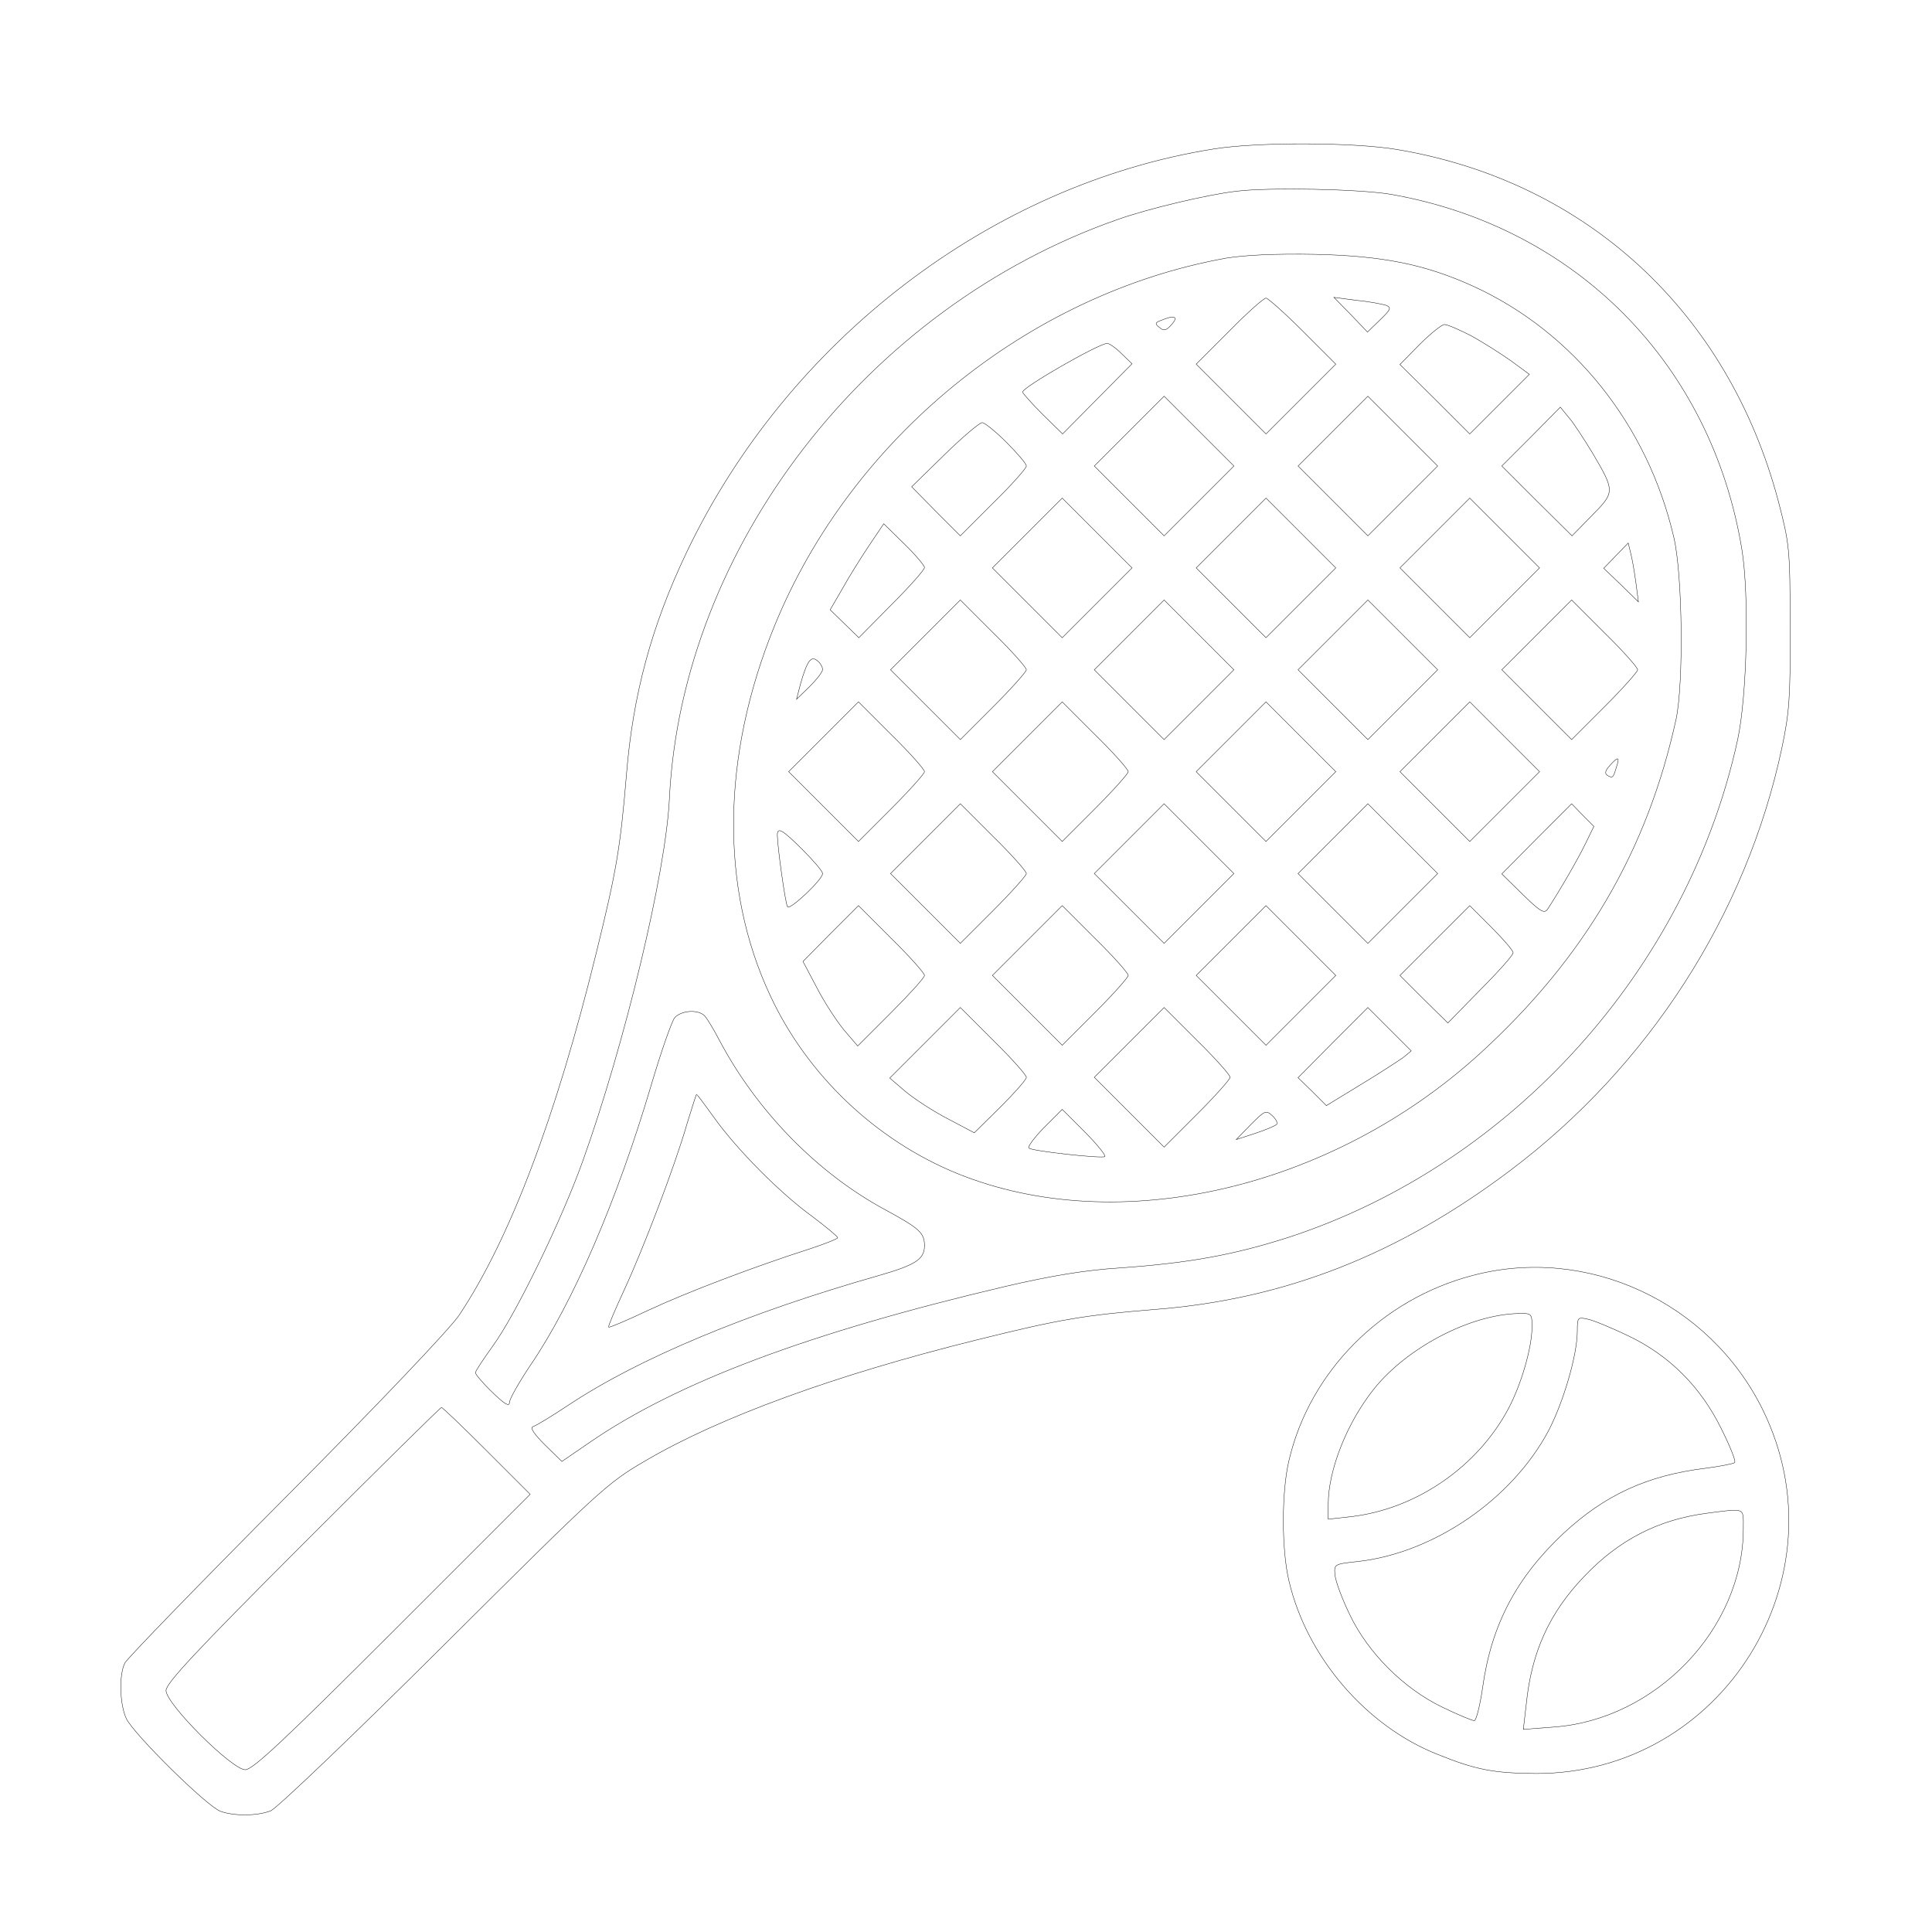
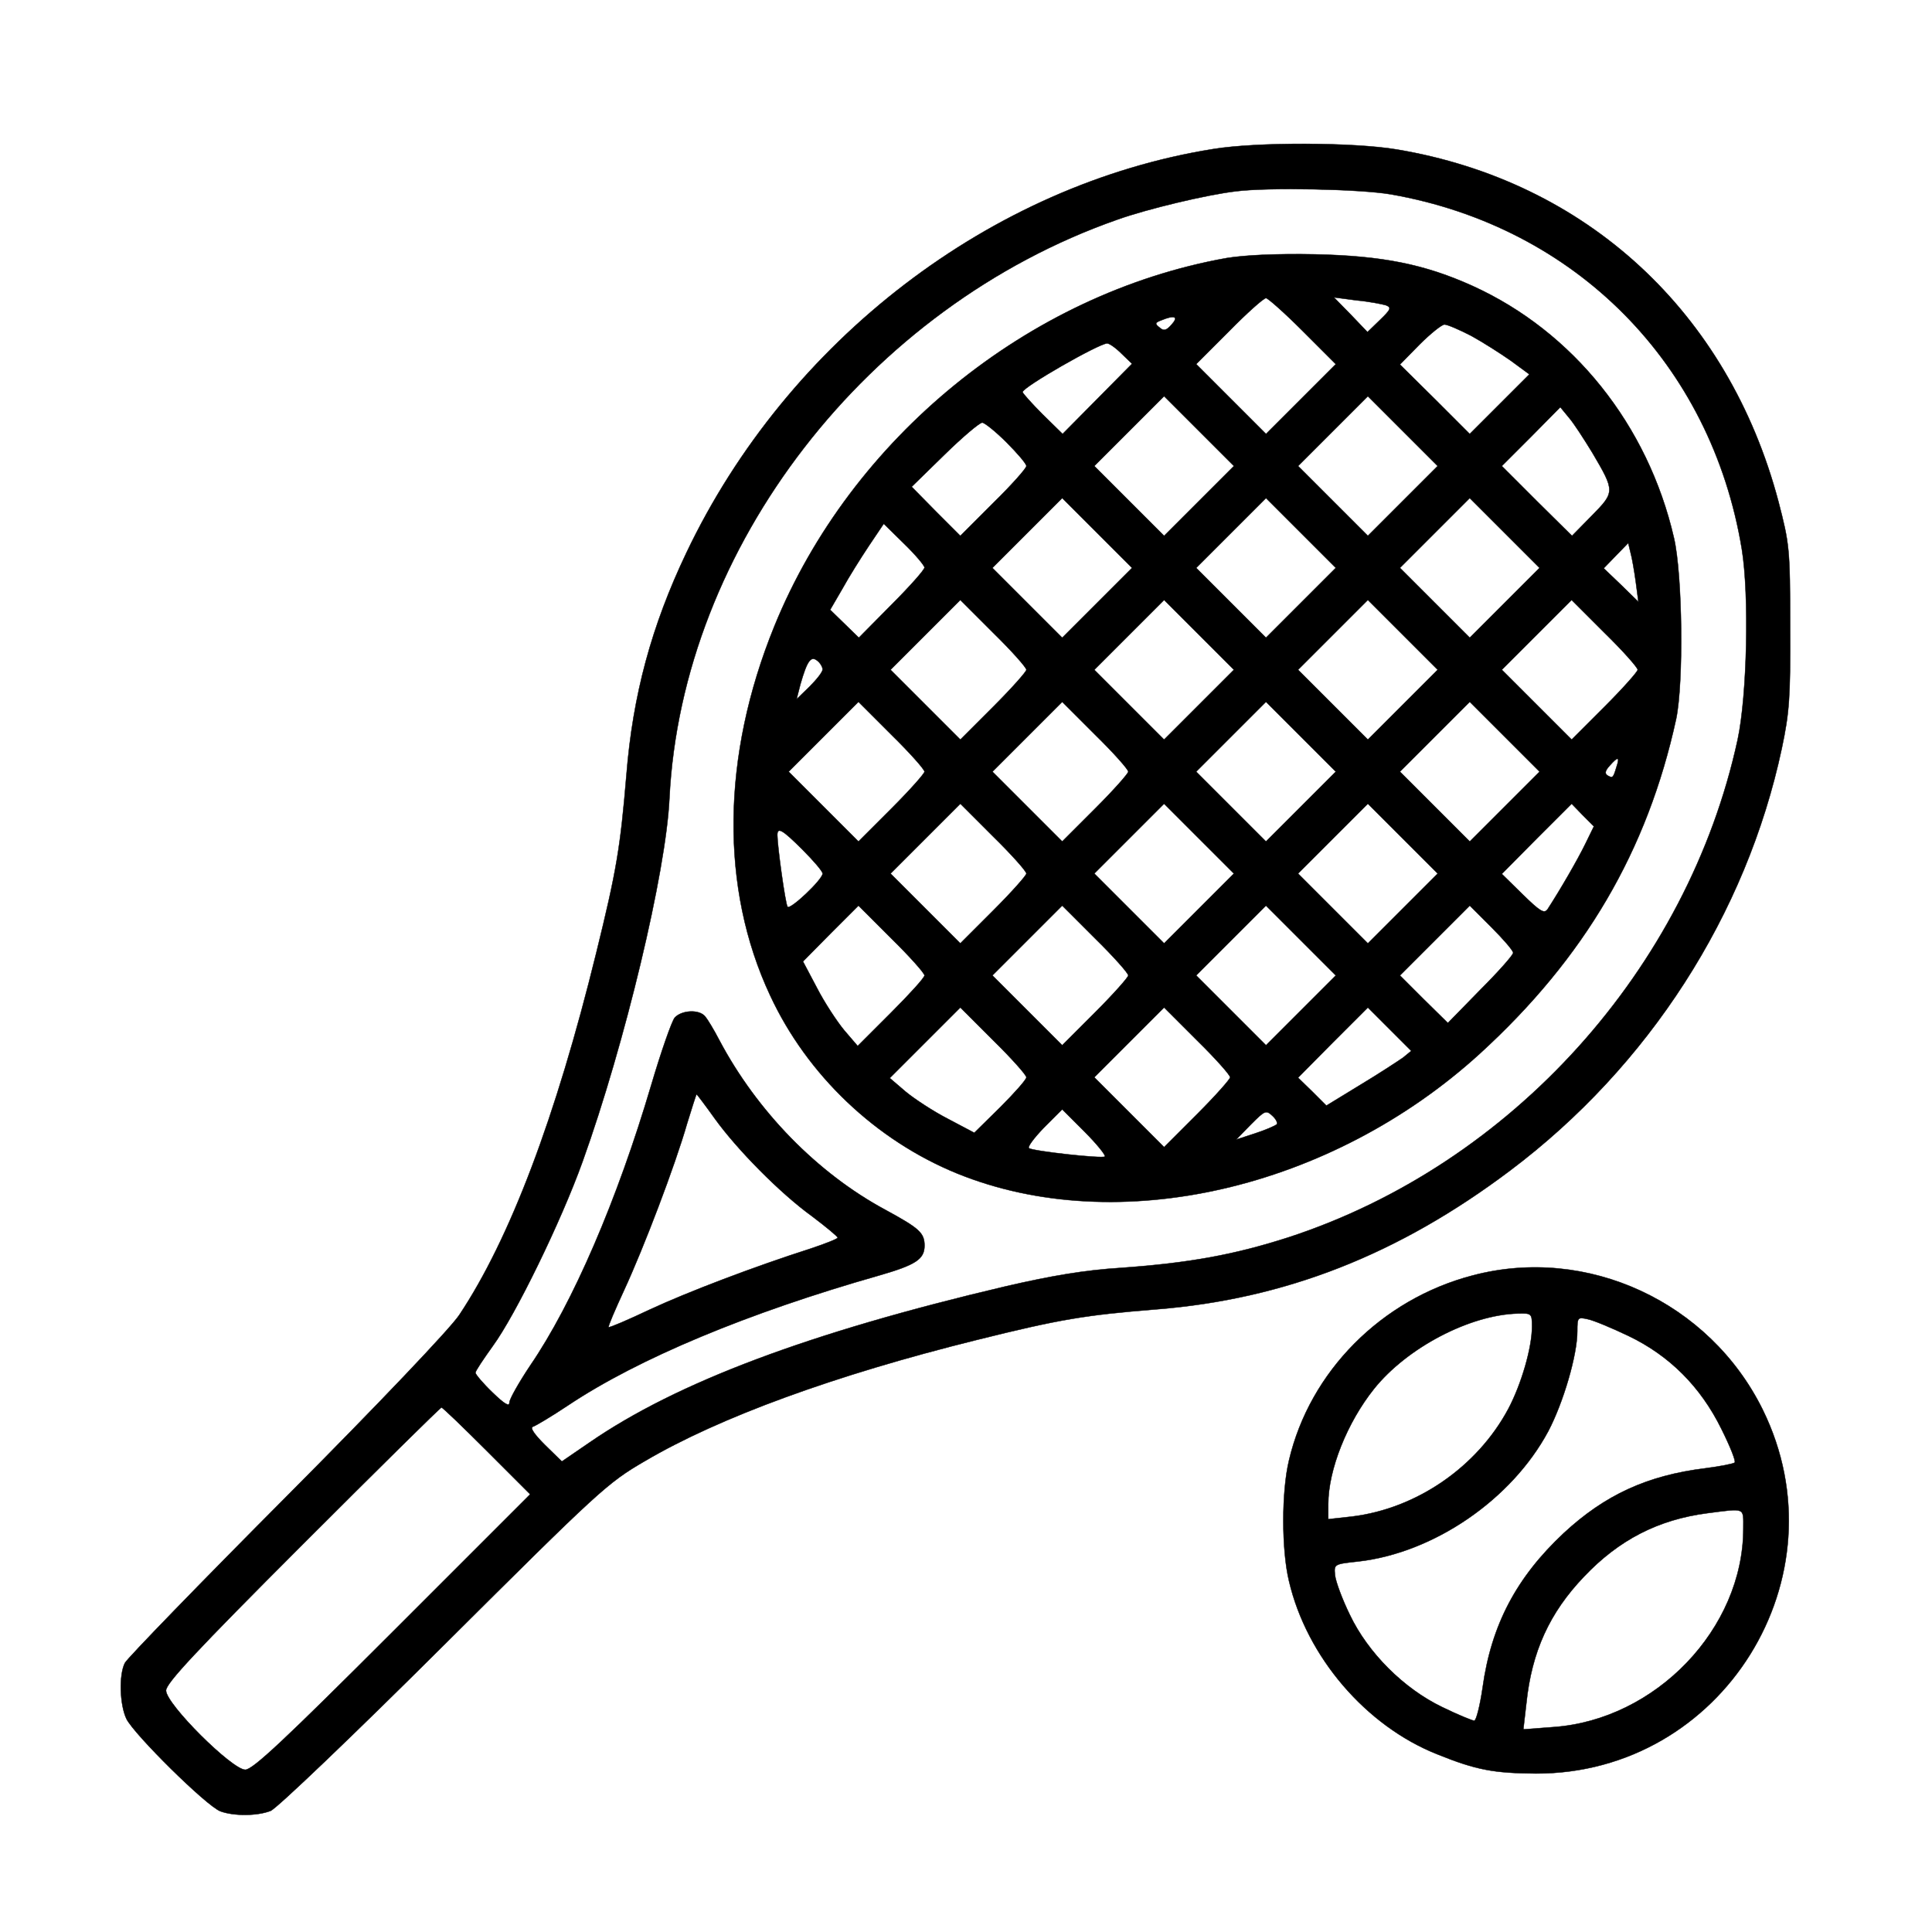
<svg xmlns="http://www.w3.org/2000/svg" version="1.0" width="512pt" height="512pt" viewBox="0 0 512 512" preserveAspectRatio="xMidYMid meet">
-   <g transform="translate(0,512) scale(0.1,-0.1)" fill="none" stroke="currentColor">
+   <g transform="translate(0,512) scale(0.1,-0.1)" fill="currentColor" stroke="currentColor">
    <path d="M3215 4725 c-588 -94 -1128 -507 -1396 -1070 -92 -193 -142 -376 -159 -590 -16 -191 -26 -252 -80 -471 -107 -436 -229 -758 -363 -959 -23 -35 -216 -238 -457 -480 -230 -231 -423 -430 -429 -442 -16 -31 -14 -110 4 -148 20 -41 212 -231 249 -245 35 -13 97 -13 133 1 15 5 222 203 458 438 413 411 434 431 534 489 197 116 504 228 879 321 221 55 288 66 475 81 342 27 643 145 939 368 367 276 626 678 720 1119 20 95 23 134 22 323 0 207 -2 219 -31 331 -133 502 -509 849 -1012 933 -114 19 -370 20 -486 1z m471 -120 c490 -86 849 -449 930 -940 20 -122 14 -389 -11 -505 -132 -608 -599 -1126 -1190 -1319 -143 -46 -262 -68 -445 -81 -96 -6 -184 -21 -305 -49 -519 -122 -871 -254 -1103 -414 l-73 -50 -45 44 c-27 27 -40 45 -32 48 7 2 49 27 94 57 186 124 476 245 824 344 97 28 120 43 120 79 0 34 -14 46 -104 95 -180 97 -340 261 -440 450 -14 27 -31 55 -37 62 -16 20 -63 17 -81 -3 -8 -10 -36 -90 -62 -178 -90 -305 -208 -579 -321 -744 -30 -45 -55 -89 -55 -98 0 -12 -14 -3 -45 27 -25 24 -45 48 -45 52 0 5 21 36 46 71 60 82 181 330 238 489 112 312 221 767 230 962 33 667 525 1302 1187 1534 78 28 237 66 314 75 85 11 330 6 411 -8z m-1792 -2449 c59 -82 173 -198 259 -260 37 -28 67 -53 67 -56 0 -3 -33 -16 -72 -29 -150 -48 -326 -115 -427 -162 -57 -27 -106 -48 -108 -46 -2 2 17 46 41 98 51 110 135 330 167 442 13 42 24 77 25 77 1 0 23 -29 48 -64z m-604 -881 l115 -115 -365 -365 c-284 -284 -370 -365 -390 -365 -35 0 -210 174 -210 210 0 19 78 103 362 387 200 200 365 363 368 363 3 0 57 -52 120 -115z" />
    <path d="M3250 4436 c-525 -94 -995 -477 -1198 -976 -140 -344 -144 -694 -11 -978 98 -211 280 -384 496 -472 424 -172 990 -42 1385 318 278 254 444 538 520 887 20 96 17 382 -6 480 -69 299 -267 546 -533 667 -128 58 -240 80 -418 84 -104 2 -186 -2 -235 -10z m202 -193 l88 -88 -92 -92 -93 -93 -92 92 -93 93 87 87 c48 49 92 88 98 88 5 0 49 -39 97 -87z m221 68 c15 -6 13 -11 -16 -39 l-33 -32 -44 46 -45 46 60 -8 c33 -3 68 -10 78 -13z m-568 -51 c-14 -16 -21 -18 -32 -8 -13 10 -12 13 4 19 36 15 47 10 28 -11z m794 -30 c31 -17 78 -47 105 -66 l49 -36 -79 -79 -79 -79 -92 92 -93 92 52 53 c29 29 59 53 66 53 8 0 40 -14 71 -30z m-927 -47 l28 -27 -92 -93 -92 -93 -53 52 c-29 29 -53 56 -53 59 0 13 201 128 224 129 6 0 23 -12 38 -27z m206 -390 l-93 -93 -92 92 -93 93 92 92 93 93 92 -92 93 -93 -92 -92z m540 0 l-93 -93 -92 92 -93 93 92 92 93 93 92 -92 93 -93 -92 -92z m502 127 c60 -102 60 -104 -1 -166 l-53 -54 -93 92 -93 93 78 78 77 78 23 -28 c13 -15 40 -57 62 -93z m-1553 28 c29 -29 53 -57 53 -63 0 -6 -39 -50 -88 -98 l-87 -87 -65 65 -64 65 87 85 c48 47 93 85 100 85 6 0 35 -23 64 -52z m241 -425 l-93 -93 -92 92 -93 93 92 92 93 93 92 -92 93 -93 -92 -92z m540 0 l-93 -93 -92 92 -93 93 92 92 93 93 92 -92 93 -93 -92 -92z m540 0 l-93 -93 -92 92 -93 93 92 92 93 93 92 -92 93 -93 -92 -92z m-1538 93 c0 -6 -39 -50 -87 -98 l-87 -88 -38 37 -38 37 32 55 c17 31 49 82 71 115 l39 58 54 -53 c30 -29 54 -58 54 -63z m1885 -38 l7 -53 -46 45 -46 44 32 33 33 34 6 -25 c4 -14 10 -49 14 -78z m-1615 -233 c0 -5 -39 -49 -87 -97 l-88 -88 -92 92 -93 93 92 92 93 93 87 -87 c49 -48 88 -92 88 -98z m458 -92 l-93 -93 -92 92 -93 93 92 92 93 93 92 -92 93 -93 -92 -92z m540 0 l-93 -93 -92 92 -93 93 92 92 93 93 92 -92 93 -93 -92 -92z m622 92 c0 -5 -39 -49 -87 -97 l-88 -88 -92 92 -93 93 92 92 93 93 87 -87 c49 -48 88 -92 88 -98z m-2160 1 c0 -7 -16 -27 -35 -46 l-34 -33 10 39 c18 63 28 77 45 63 8 -6 14 -17 14 -23z m270 -271 c0 -5 -39 -49 -87 -97 l-88 -88 -92 92 -93 93 92 92 93 93 87 -87 c49 -48 88 -92 88 -98z m540 0 c0 -5 -39 -49 -87 -97 l-88 -88 -92 92 -93 93 92 92 93 93 87 -87 c49 -48 88 -92 88 -98z m458 -92 l-93 -93 -92 92 -93 93 92 92 93 93 92 -92 93 -93 -92 -92z m540 0 l-93 -93 -92 92 -93 93 92 92 93 93 92 -92 93 -93 -92 -92z m296 105 c-9 -30 -10 -31 -24 -23 -8 5 -6 13 6 26 22 25 27 24 18 -3z m-1564 -283 c0 -5 -39 -49 -87 -97 l-88 -88 -92 92 -93 93 92 92 93 93 87 -87 c49 -48 88 -92 88 -98z m458 -92 l-93 -93 -92 92 -93 93 92 92 93 93 92 -92 93 -93 -92 -92z m540 0 l-93 -93 -92 92 -93 93 92 92 93 93 92 -92 93 -93 -92 -92z m483 170 c-20 -41 -65 -119 -100 -173 -9 -12 -20 -5 -66 40 l-55 54 92 93 93 93 29 -30 30 -30 -23 -47z m-2074 -15 c29 -29 53 -57 53 -63 0 -16 -87 -98 -93 -88 -6 9 -27 162 -27 190 0 22 13 15 67 -39z m323 -333 c0 -6 -40 -50 -89 -99 l-88 -88 -36 42 c-19 23 -52 73 -72 112 l-37 70 73 74 74 74 87 -87 c49 -48 88 -92 88 -98z m540 0 c0 -5 -39 -49 -87 -97 l-88 -88 -92 92 -93 93 92 92 93 93 87 -87 c49 -48 88 -92 88 -98z m458 -92 l-93 -93 -92 92 -93 93 92 92 93 93 92 -92 93 -93 -92 -92z m562 152 c0 -6 -39 -50 -87 -98 l-86 -88 -64 63 -63 63 92 92 93 93 57 -57 c32 -32 58 -62 58 -68z m-1290 -330 c0 -6 -31 -41 -69 -79 l-69 -68 -70 37 c-39 20 -89 53 -112 72 l-42 36 93 93 94 94 87 -87 c49 -48 88 -92 88 -98z m540 0 c0 -5 -39 -49 -87 -97 l-88 -88 -92 92 -93 93 92 92 93 93 87 -87 c49 -48 88 -92 88 -98z m458 52 c-13 -9 -63 -42 -113 -72 l-90 -55 -37 37 -38 37 92 93 93 93 57 -57 58 -58 -22 -18z m-790 -262 c-6 -6 -188 14 -201 22 -5 3 13 27 39 54 l49 49 59 -59 c33 -33 57 -63 54 -66z m455 85 c-5 -4 -30 -15 -58 -24 l-49 -16 39 40 c37 37 40 39 57 23 10 -9 15 -20 11 -23z" />
    <path d="M3903 1740 c-242 -63 -432 -255 -487 -490 -20 -83 -20 -237 0 -320 47 -201 204 -384 393 -459 104 -42 150 -50 261 -51 495 -1 820 521 601 965 -141 285 -465 435 -768 355z m157 -136 c0 -55 -28 -152 -63 -218 -82 -153 -242 -264 -414 -285 l-63 -7 0 40 c0 91 50 216 121 305 87 109 254 197 382 200 36 1 37 0 37 -35z m255 -24 c109 -52 192 -135 247 -247 23 -46 39 -86 35 -89 -3 -3 -38 -10 -77 -15 -155 -19 -267 -71 -376 -172 -125 -117 -192 -243 -215 -410 -7 -48 -17 -87 -22 -87 -5 0 -44 16 -85 36 -102 49 -197 144 -245 245 -20 41 -37 87 -39 104 -3 30 -3 30 62 37 200 23 406 164 503 345 40 76 77 202 77 265 0 37 1 38 28 32 15 -3 63 -23 107 -44z m305 -511 c0 -265 -232 -507 -504 -526 l-79 -6 8 69 c14 136 61 240 153 336 92 97 196 151 327 168 102 13 95 16 95 -41z" />
  </g>
</svg>
